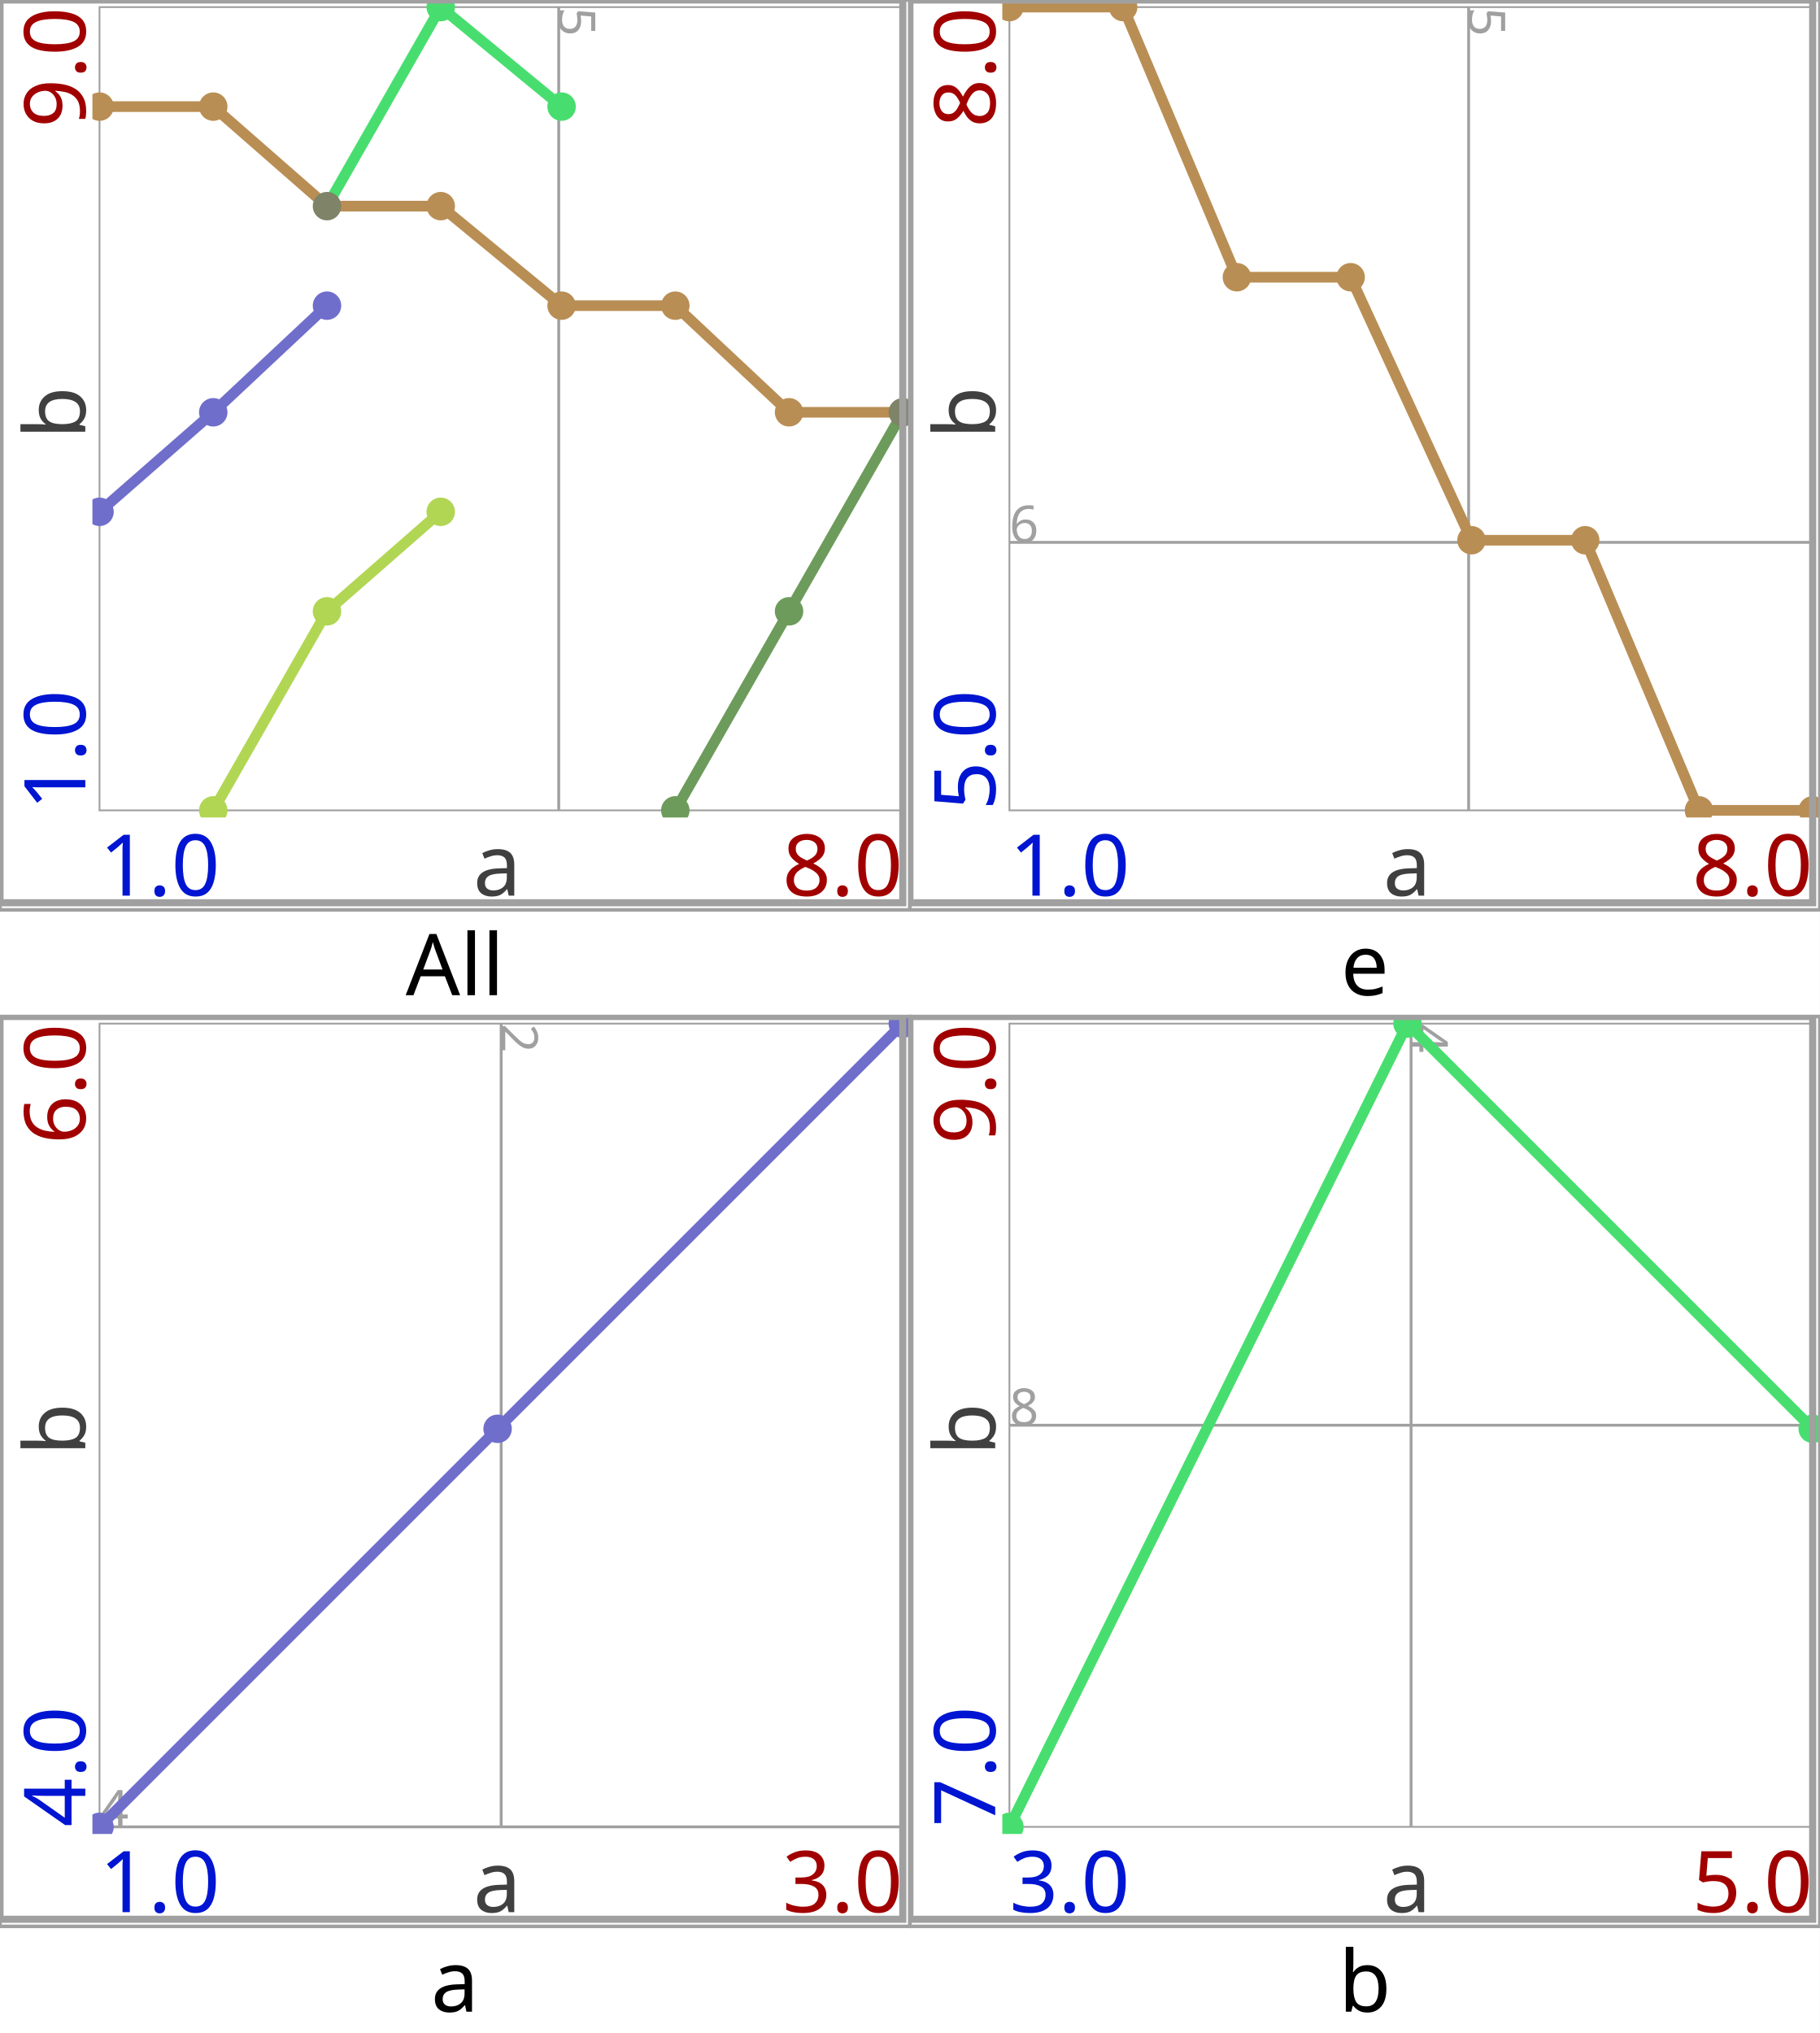
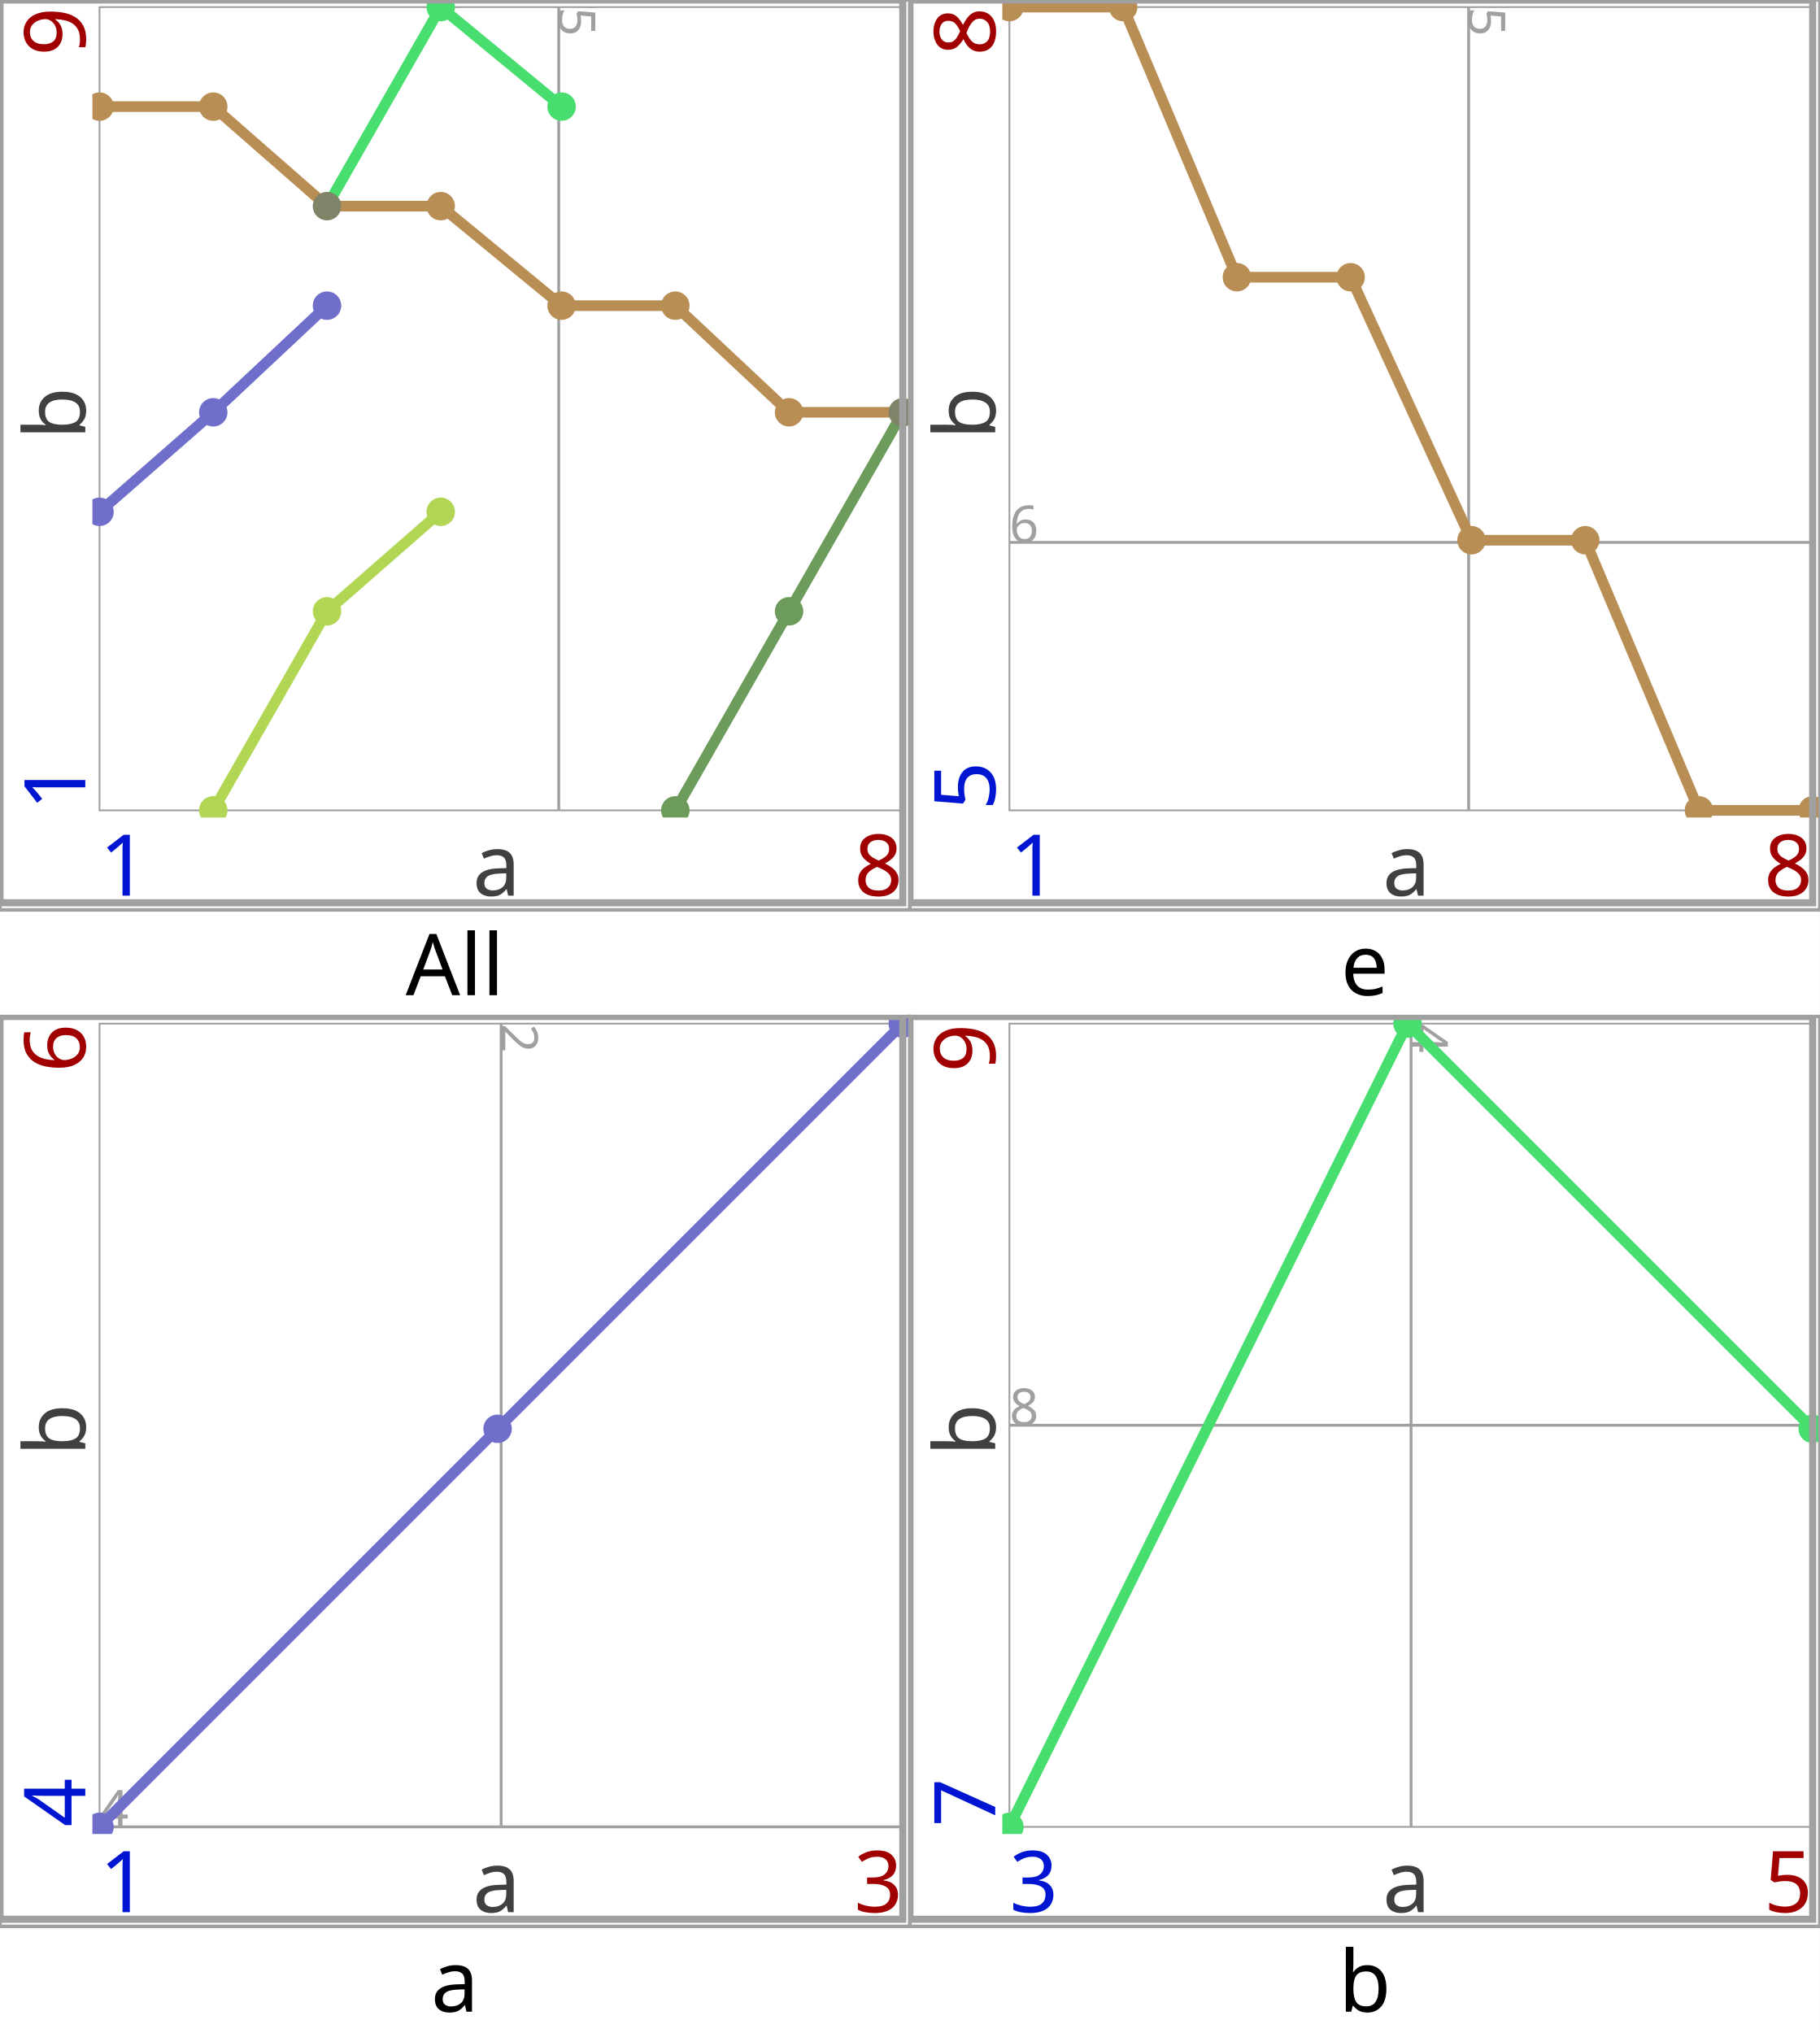
<svg xmlns="http://www.w3.org/2000/svg" id="smallp_TESTID" x="0" y="0" width="256" height="286" font-family="'Noto Sans', sans-serif">
  <rect width="256" height="286" x="0" y="0" fill="#ffffff" />
  <g transform="translate(0,0)">
    <svg id="xyp_TESTID" x="0" y="0" width="128" height="128" font-family="'Noto Sans', sans-serif">
      <defs>
        <clipPath id="plotClip-TESTID">
          <rect x="13" y="0" width="115" height="115" />
        </clipPath>
      </defs>
      <style> .circle-group-TESTID circle { r: 2.0px; } </style>
      <rect x="0" y="0" width="128" height="128" fill="#ffffff" stroke="#ffffff" />
-       <text x="14" text-anchor="start" y="126" font-family="'Noto Sans', sans-serif" fill="#0015D2" font-size="12px">1.0</text>
-       <text x="69.944" text-anchor="middle" y="126" font-family="'Noto Sans', sans-serif" fill="#404040" font-size="12px">a</text>
-       <text x="127" text-anchor="end" y="126" font-family="'Noto Sans', sans-serif" fill="#A10000" font-size="12px">8.0</text>
-       <text x="12" text-anchor="start" y="114" font-family="'Noto Sans', sans-serif" fill="#0015D2" font-size="12px" transform="rotate(270,12,114)">1.0</text>
-       <text x="12" text-anchor="middle" y="58.056" font-family="'Noto Sans', sans-serif" fill="#404040" font-size="12px" transform="rotate(270,12,58.056)">b</text>
-       <text x="12" text-anchor="end" y="1" font-family="'Noto Sans', sans-serif" fill="#A10000" font-size="12px" transform="rotate(270,12,1)">9.0</text>
+       <text x="14" text-anchor="start" y="126" font-family="'Noto Sans', sans-serif" fill="#0015D2" font-size="12px">1</text>
+       <text x="69.864" text-anchor="middle" y="126" font-family="'Noto Sans', sans-serif" fill="#404040" font-size="12px">a</text>
+       <text x="127" text-anchor="end" y="126" font-family="'Noto Sans', sans-serif" fill="#A10000" font-size="12px">8</text>
+       <text x="12" text-anchor="start" y="114" font-family="'Noto Sans', sans-serif" fill="#0015D2" font-size="12px" transform="rotate(270,12,114)">1</text>
+       <text x="12" text-anchor="middle" y="58.136" font-family="'Noto Sans', sans-serif" fill="#404040" font-size="12px" transform="rotate(270,12,58.136)">b</text>
+       <text x="12" text-anchor="end" y="1" font-family="'Noto Sans', sans-serif" fill="#A10000" font-size="12px" transform="rotate(270,12,1)">9</text>
      <line x1="78.6" y1="1" x2="78.6" y2="114" stroke="#a0a0a0" stroke-width="0.4" />
      <text x="78.6" text-anchor="start" y="1" font-family="'Noto Sans', sans-serif" fill="#a0a0a0" font-size="7.2px" transform="rotate(90,78.6,1)">5</text>
      <rect x="14" y="1" width="113" height="113" stroke="#a0a0a0" fill="none" stroke-width="0.25" />
      <g fill="none" stroke-width="1.5" stroke-dasharray="none">
        <path d="M 14 72 L 30 58 L 46 43" stroke="#706ecb" />
        <path d="M 14 15 L 30 15 L 46 29 L 62 29 L 79 43 L 95 43 L 111 58 L 127 58" stroke="#b98e54" />
        <path d="M 30 114 L 46 86 L 62 72" stroke="#b1d653" />
        <path d="M 46 29 L 62 1 L 79 15" stroke="#48de6f" />
        <path d="M 95 114 L 111 86 L 127 58" stroke="#6c9b5b" />
      </g>
      <g class="circle-group-TESTID" stroke="none" fill="#3939ff" clip-path="url(#plotClip-TESTID)">
        <circle cx="111" cy="58" fill="#b98e54" r="2.0" />
        <circle cx="111" cy="86" fill="#6c9b5b" r="2.0" />
        <circle cx="127" cy="58" fill="#7f8367" r="2.0" />
        <circle cx="14" cy="15" fill="#b98e54" r="2.0" />
        <circle cx="14" cy="72" fill="#706ecb" r="2.0" />
        <circle cx="30" cy="114" fill="#b1d653" r="2.0" />
        <circle cx="30" cy="15" fill="#b98e54" r="2.0" />
        <circle cx="30" cy="58" fill="#706ecb" r="2.0" />
        <circle cx="46" cy="29" fill="#7f8367" r="2.0" />
        <circle cx="46" cy="43" fill="#706ecb" r="2.0" />
        <circle cx="46" cy="86" fill="#b1d653" r="2.0" />
        <circle cx="62" cy="1" fill="#48de6f" r="2.0" />
        <circle cx="62" cy="29" fill="#b98e54" r="2.0" />
        <circle cx="62" cy="72" fill="#b1d653" r="2.0" />
        <circle cx="79" cy="15" fill="#48de6f" r="2.0" />
        <circle cx="79" cy="43" fill="#b98e54" r="2.0" />
        <circle cx="95" cy="114" fill="#6c9b5b" r="2.0" />
        <circle cx="95" cy="43" fill="#b98e54" r="2.0" />
      </g>
      <rect x="0" y="0" width="127" height="127" fill="none" stroke="#a0a0a0" stroke-width="1" />
    </svg>
  </g>
  <rect width="128" height="128" x="0" y="0" fill="none" stroke="#a0a0a0" stroke-width="0.5" />
  <text x="64.0" text-anchor="middle" y="140" font-family="'Noto Sans', sans-serif" fill="#000000" font-size="12px">All</text>
  <g transform="translate(128,0)">
    <svg id="xyp_TESTID" x="0" y="0" width="128" height="128" font-family="'Noto Sans', sans-serif">
      <defs>
        <clipPath id="plotClip-TESTID">
          <rect x="13" y="0" width="115" height="115" />
        </clipPath>
      </defs>
      <style> .circle-group-TESTID circle { r: 2.0px; } </style>
      <rect x="0" y="0" width="128" height="128" fill="#ffffff" stroke="#ffffff" />
-       <text x="14" text-anchor="start" y="126" font-family="'Noto Sans', sans-serif" fill="#0015D2" font-size="12px">1.0</text>
-       <text x="69.944" text-anchor="middle" y="126" font-family="'Noto Sans', sans-serif" fill="#404040" font-size="12px">a</text>
-       <text x="127" text-anchor="end" y="126" font-family="'Noto Sans', sans-serif" fill="#A10000" font-size="12px">8.0</text>
-       <text x="12" text-anchor="start" y="114" font-family="'Noto Sans', sans-serif" fill="#0015D2" font-size="12px" transform="rotate(270,12,114)">5.0</text>
-       <text x="12" text-anchor="middle" y="58.056" font-family="'Noto Sans', sans-serif" fill="#404040" font-size="12px" transform="rotate(270,12,58.056)">b</text>
-       <text x="12" text-anchor="end" y="1" font-family="'Noto Sans', sans-serif" fill="#A10000" font-size="12px" transform="rotate(270,12,1)">8.0</text>
+       <text x="14" text-anchor="start" y="126" font-family="'Noto Sans', sans-serif" fill="#0015D2" font-size="12px">1</text>
+       <text x="69.864" text-anchor="middle" y="126" font-family="'Noto Sans', sans-serif" fill="#404040" font-size="12px">a</text>
+       <text x="127" text-anchor="end" y="126" font-family="'Noto Sans', sans-serif" fill="#A10000" font-size="12px">8</text>
+       <text x="12" text-anchor="start" y="114" font-family="'Noto Sans', sans-serif" fill="#0015D2" font-size="12px" transform="rotate(270,12,114)">5</text>
+       <text x="12" text-anchor="middle" y="58.136" font-family="'Noto Sans', sans-serif" fill="#404040" font-size="12px" transform="rotate(270,12,58.136)">b</text>
+       <text x="12" text-anchor="end" y="1" font-family="'Noto Sans', sans-serif" fill="#A10000" font-size="12px" transform="rotate(270,12,1)">8</text>
      <line x1="78.6" y1="1" x2="78.6" y2="114" stroke="#a0a0a0" stroke-width="0.4" />
      <text x="78.6" text-anchor="start" y="1" font-family="'Noto Sans', sans-serif" fill="#a0a0a0" font-size="7.2px" transform="rotate(90,78.6,1)">5</text>
      <line x1="14" y1="76.3" x2="127" y2="76.3" stroke="#a0a0a0" stroke-width="0.4" />
      <text x="14" text-anchor="start" y="76.3" font-family="'Noto Sans', sans-serif" fill="#a0a0a0" font-size="7.2px">6</text>
      <rect x="14" y="1" width="113" height="113" stroke="#a0a0a0" fill="none" stroke-width="0.25" />
      <g fill="none" stroke-width="1.5" stroke-dasharray="none">
        <path d="M 14 1 L 30 1 L 46 39 L 62 39 L 79 76 L 95 76 L 111 114 L 127 114" stroke="#b98e54" />
      </g>
      <g class="circle-group-TESTID" stroke="none" fill="#3939ff" clip-path="url(#plotClip-TESTID)">
        <circle cx="111" cy="114" fill="#b98e54" r="2.0" />
        <circle cx="127" cy="114" fill="#b98e54" r="2.0" />
        <circle cx="14" cy="1" fill="#b98e54" r="2.0" />
        <circle cx="30" cy="1" fill="#b98e54" r="2.0" />
        <circle cx="46" cy="39" fill="#b98e54" r="2.0" />
        <circle cx="62" cy="39" fill="#b98e54" r="2.0" />
        <circle cx="79" cy="76" fill="#b98e54" r="2.0" />
        <circle cx="95" cy="76" fill="#b98e54" r="2.0" />
      </g>
      <rect x="0" y="0" width="127" height="127" fill="none" stroke="#a0a0a0" stroke-width="1" />
    </svg>
  </g>
  <rect width="128" height="128" x="128" y="0" fill="none" stroke="#a0a0a0" stroke-width="0.5" />
  <text x="192.0" text-anchor="middle" y="140" font-family="'Noto Sans', sans-serif" fill="#000000" font-size="12px">e</text>
  <g transform="translate(0,143)">
    <svg id="xyp_TESTID" x="0" y="0" width="128" height="128" font-family="'Noto Sans', sans-serif">
      <defs>
        <clipPath id="plotClip-TESTID">
          <rect x="13" y="0" width="115" height="115" />
        </clipPath>
      </defs>
      <style> .circle-group-TESTID circle { r: 2.0px; } </style>
      <rect x="0" y="0" width="128" height="128" fill="#ffffff" stroke="#ffffff" />
-       <text x="14" text-anchor="start" y="126" font-family="'Noto Sans', sans-serif" fill="#0015D2" font-size="12px">1.0</text>
-       <text x="69.944" text-anchor="middle" y="126" font-family="'Noto Sans', sans-serif" fill="#404040" font-size="12px">a</text>
-       <text x="127" text-anchor="end" y="126" font-family="'Noto Sans', sans-serif" fill="#A10000" font-size="12px">3.0</text>
-       <text x="12" text-anchor="start" y="114" font-family="'Noto Sans', sans-serif" fill="#0015D2" font-size="12px" transform="rotate(270,12,114)">4.0</text>
-       <text x="12" text-anchor="middle" y="58.056" font-family="'Noto Sans', sans-serif" fill="#404040" font-size="12px" transform="rotate(270,12,58.056)">b</text>
-       <text x="12" text-anchor="end" y="1" font-family="'Noto Sans', sans-serif" fill="#A10000" font-size="12px" transform="rotate(270,12,1)">6.0</text>
+       <text x="14" text-anchor="start" y="126" font-family="'Noto Sans', sans-serif" fill="#0015D2" font-size="12px">1</text>
+       <text x="69.864" text-anchor="middle" y="126" font-family="'Noto Sans', sans-serif" fill="#404040" font-size="12px">a</text>
+       <text x="127" text-anchor="end" y="126" font-family="'Noto Sans', sans-serif" fill="#A10000" font-size="12px">3</text>
+       <text x="12" text-anchor="start" y="114" font-family="'Noto Sans', sans-serif" fill="#0015D2" font-size="12px" transform="rotate(270,12,114)">4</text>
+       <text x="12" text-anchor="middle" y="58.136" font-family="'Noto Sans', sans-serif" fill="#404040" font-size="12px" transform="rotate(270,12,58.136)">b</text>
+       <text x="12" text-anchor="end" y="1" font-family="'Noto Sans', sans-serif" fill="#A10000" font-size="12px" transform="rotate(270,12,1)">6</text>
      <line x1="70.5" y1="1" x2="70.5" y2="114" stroke="#a0a0a0" stroke-width="0.4" />
      <text x="70.5" text-anchor="start" y="1" font-family="'Noto Sans', sans-serif" fill="#a0a0a0" font-size="7.2px" transform="rotate(90,70.5,1)">2</text>
      <line x1="14" y1="114.0" x2="127" y2="114.0" stroke="#a0a0a0" stroke-width="0.4" />
      <text x="14" text-anchor="start" y="114.0" font-family="'Noto Sans', sans-serif" fill="#a0a0a0" font-size="7.2px">4</text>
      <rect x="14" y="1" width="113" height="113" stroke="#a0a0a0" fill="none" stroke-width="0.25" />
      <g fill="none" stroke-width="1.5" stroke-dasharray="none">
        <path d="M 14 114 L 70 58 L 127 1" stroke="#706ecb" />
      </g>
      <g class="circle-group-TESTID" stroke="none" fill="#3939ff" clip-path="url(#plotClip-TESTID)">
        <circle cx="127" cy="1" fill="#706ecb" r="2.0" />
        <circle cx="14" cy="114" fill="#706ecb" r="2.0" />
        <circle cx="70" cy="58" fill="#706ecb" r="2.0" />
      </g>
      <rect x="0" y="0" width="127" height="127" fill="none" stroke="#a0a0a0" stroke-width="1" />
    </svg>
  </g>
  <rect width="128" height="128" x="0" y="143" fill="none" stroke="#a0a0a0" stroke-width="0.5" />
  <text x="64.0" text-anchor="middle" y="283" font-family="'Noto Sans', sans-serif" fill="#000000" font-size="12px">a</text>
  <g transform="translate(128,143)">
    <svg id="xyp_TESTID" x="0" y="0" width="128" height="128" font-family="'Noto Sans', sans-serif">
      <defs>
        <clipPath id="plotClip-TESTID">
          <rect x="13" y="0" width="115" height="115" />
        </clipPath>
      </defs>
      <style> .circle-group-TESTID circle { r: 2.0px; } </style>
      <rect x="0" y="0" width="128" height="128" fill="#ffffff" stroke="#ffffff" />
-       <text x="14" text-anchor="start" y="126" font-family="'Noto Sans', sans-serif" fill="#0015D2" font-size="12px">3.0</text>
-       <text x="69.944" text-anchor="middle" y="126" font-family="'Noto Sans', sans-serif" fill="#404040" font-size="12px">a</text>
-       <text x="127" text-anchor="end" y="126" font-family="'Noto Sans', sans-serif" fill="#A10000" font-size="12px">5.0</text>
-       <text x="12" text-anchor="start" y="114" font-family="'Noto Sans', sans-serif" fill="#0015D2" font-size="12px" transform="rotate(270,12,114)">7.0</text>
-       <text x="12" text-anchor="middle" y="58.056" font-family="'Noto Sans', sans-serif" fill="#404040" font-size="12px" transform="rotate(270,12,58.056)">b</text>
-       <text x="12" text-anchor="end" y="1" font-family="'Noto Sans', sans-serif" fill="#A10000" font-size="12px" transform="rotate(270,12,1)">9.0</text>
+       <text x="14" text-anchor="start" y="126" font-family="'Noto Sans', sans-serif" fill="#0015D2" font-size="12px">3</text>
+       <text x="69.864" text-anchor="middle" y="126" font-family="'Noto Sans', sans-serif" fill="#404040" font-size="12px">a</text>
+       <text x="127" text-anchor="end" y="126" font-family="'Noto Sans', sans-serif" fill="#A10000" font-size="12px">5</text>
+       <text x="12" text-anchor="start" y="114" font-family="'Noto Sans', sans-serif" fill="#0015D2" font-size="12px" transform="rotate(270,12,114)">7</text>
+       <text x="12" text-anchor="middle" y="58.136" font-family="'Noto Sans', sans-serif" fill="#404040" font-size="12px" transform="rotate(270,12,58.136)">b</text>
+       <text x="12" text-anchor="end" y="1" font-family="'Noto Sans', sans-serif" fill="#A10000" font-size="12px" transform="rotate(270,12,1)">9</text>
      <line x1="70.5" y1="1" x2="70.5" y2="114" stroke="#a0a0a0" stroke-width="0.4" />
      <text x="70.5" text-anchor="start" y="1" font-family="'Noto Sans', sans-serif" fill="#a0a0a0" font-size="7.2px" transform="rotate(90,70.5,1)">4</text>
      <line x1="14" y1="57.5" x2="127" y2="57.5" stroke="#a0a0a0" stroke-width="0.4" />
      <text x="14" text-anchor="start" y="57.5" font-family="'Noto Sans', sans-serif" fill="#a0a0a0" font-size="7.2px">8</text>
      <rect x="14" y="1" width="113" height="113" stroke="#a0a0a0" fill="none" stroke-width="0.25" />
      <g fill="none" stroke-width="1.5" stroke-dasharray="none">
        <path d="M 14 114 L 70 1 L 127 58" stroke="#48de6f" />
      </g>
      <g class="circle-group-TESTID" stroke="none" fill="#3939ff" clip-path="url(#plotClip-TESTID)">
        <circle cx="127" cy="58" fill="#48de6f" r="2.0" />
        <circle cx="14" cy="114" fill="#48de6f" r="2.0" />
        <circle cx="70" cy="1" fill="#48de6f" r="2.0" />
      </g>
      <rect x="0" y="0" width="127" height="127" fill="none" stroke="#a0a0a0" stroke-width="1" />
    </svg>
  </g>
  <rect width="128" height="128" x="128" y="143" fill="none" stroke="#a0a0a0" stroke-width="0.5" />
  <text x="192.0" text-anchor="middle" y="283" font-family="'Noto Sans', sans-serif" fill="#000000" font-size="12px">b</text>
</svg>
